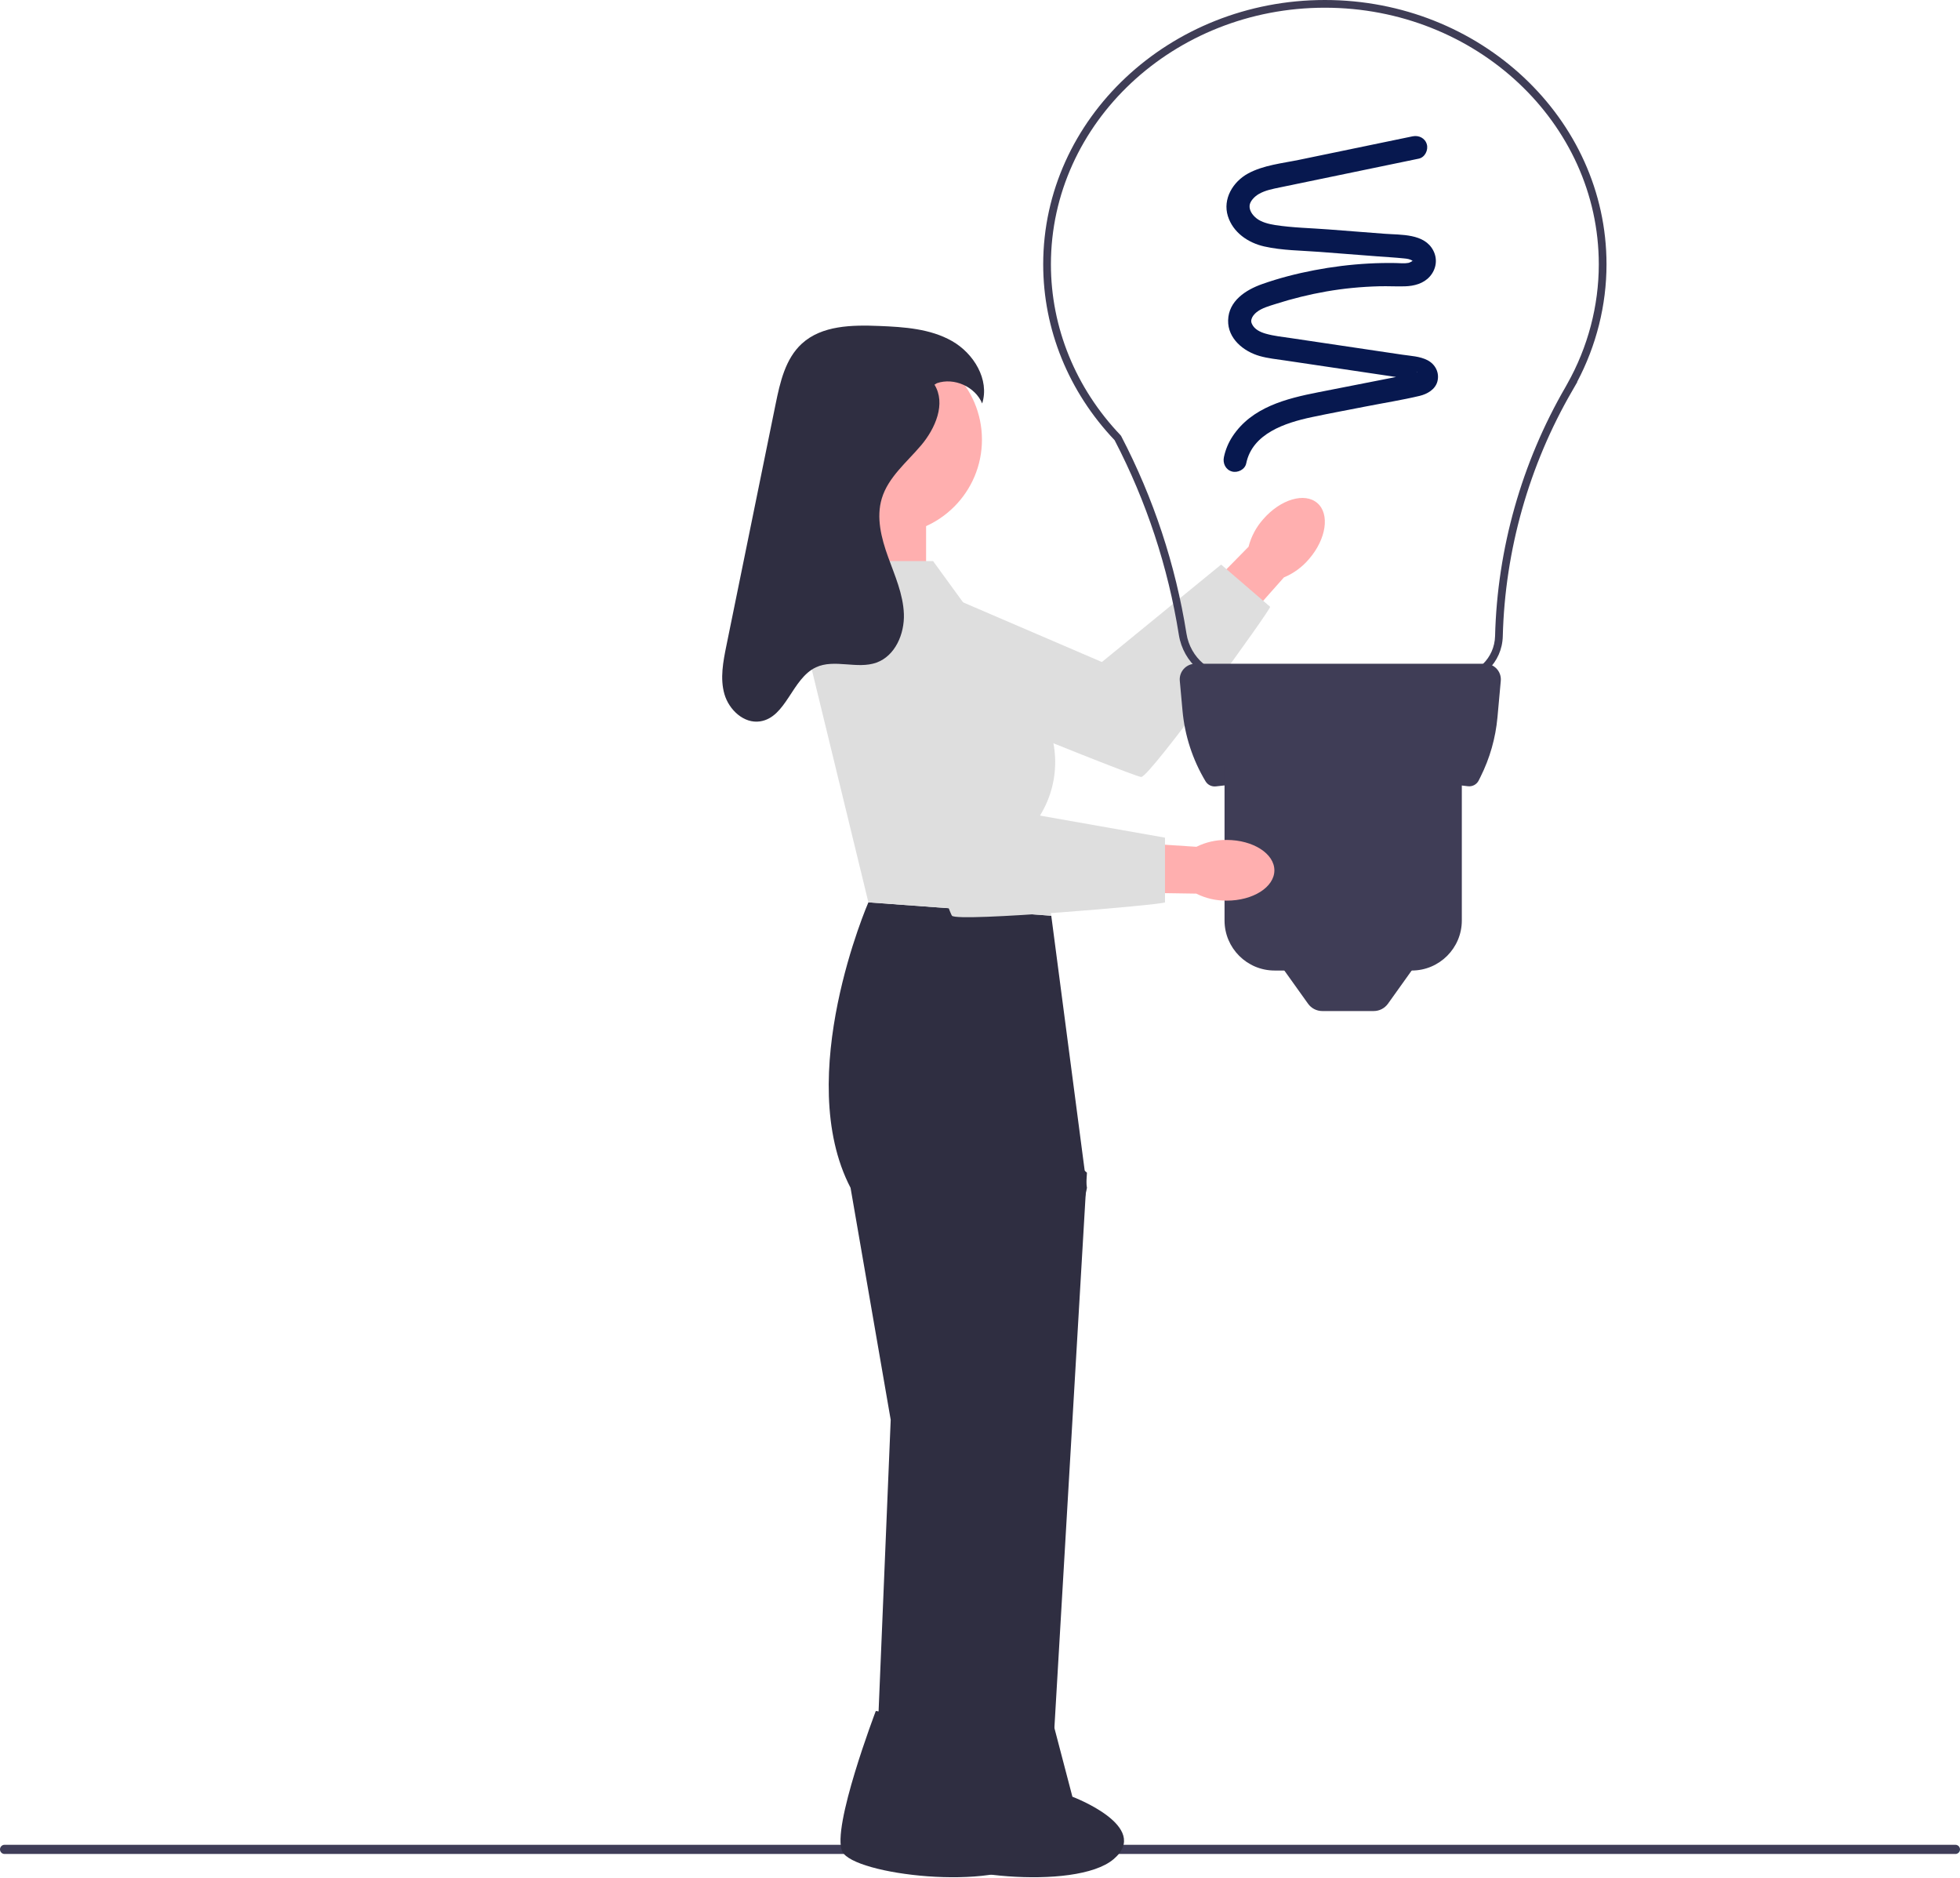
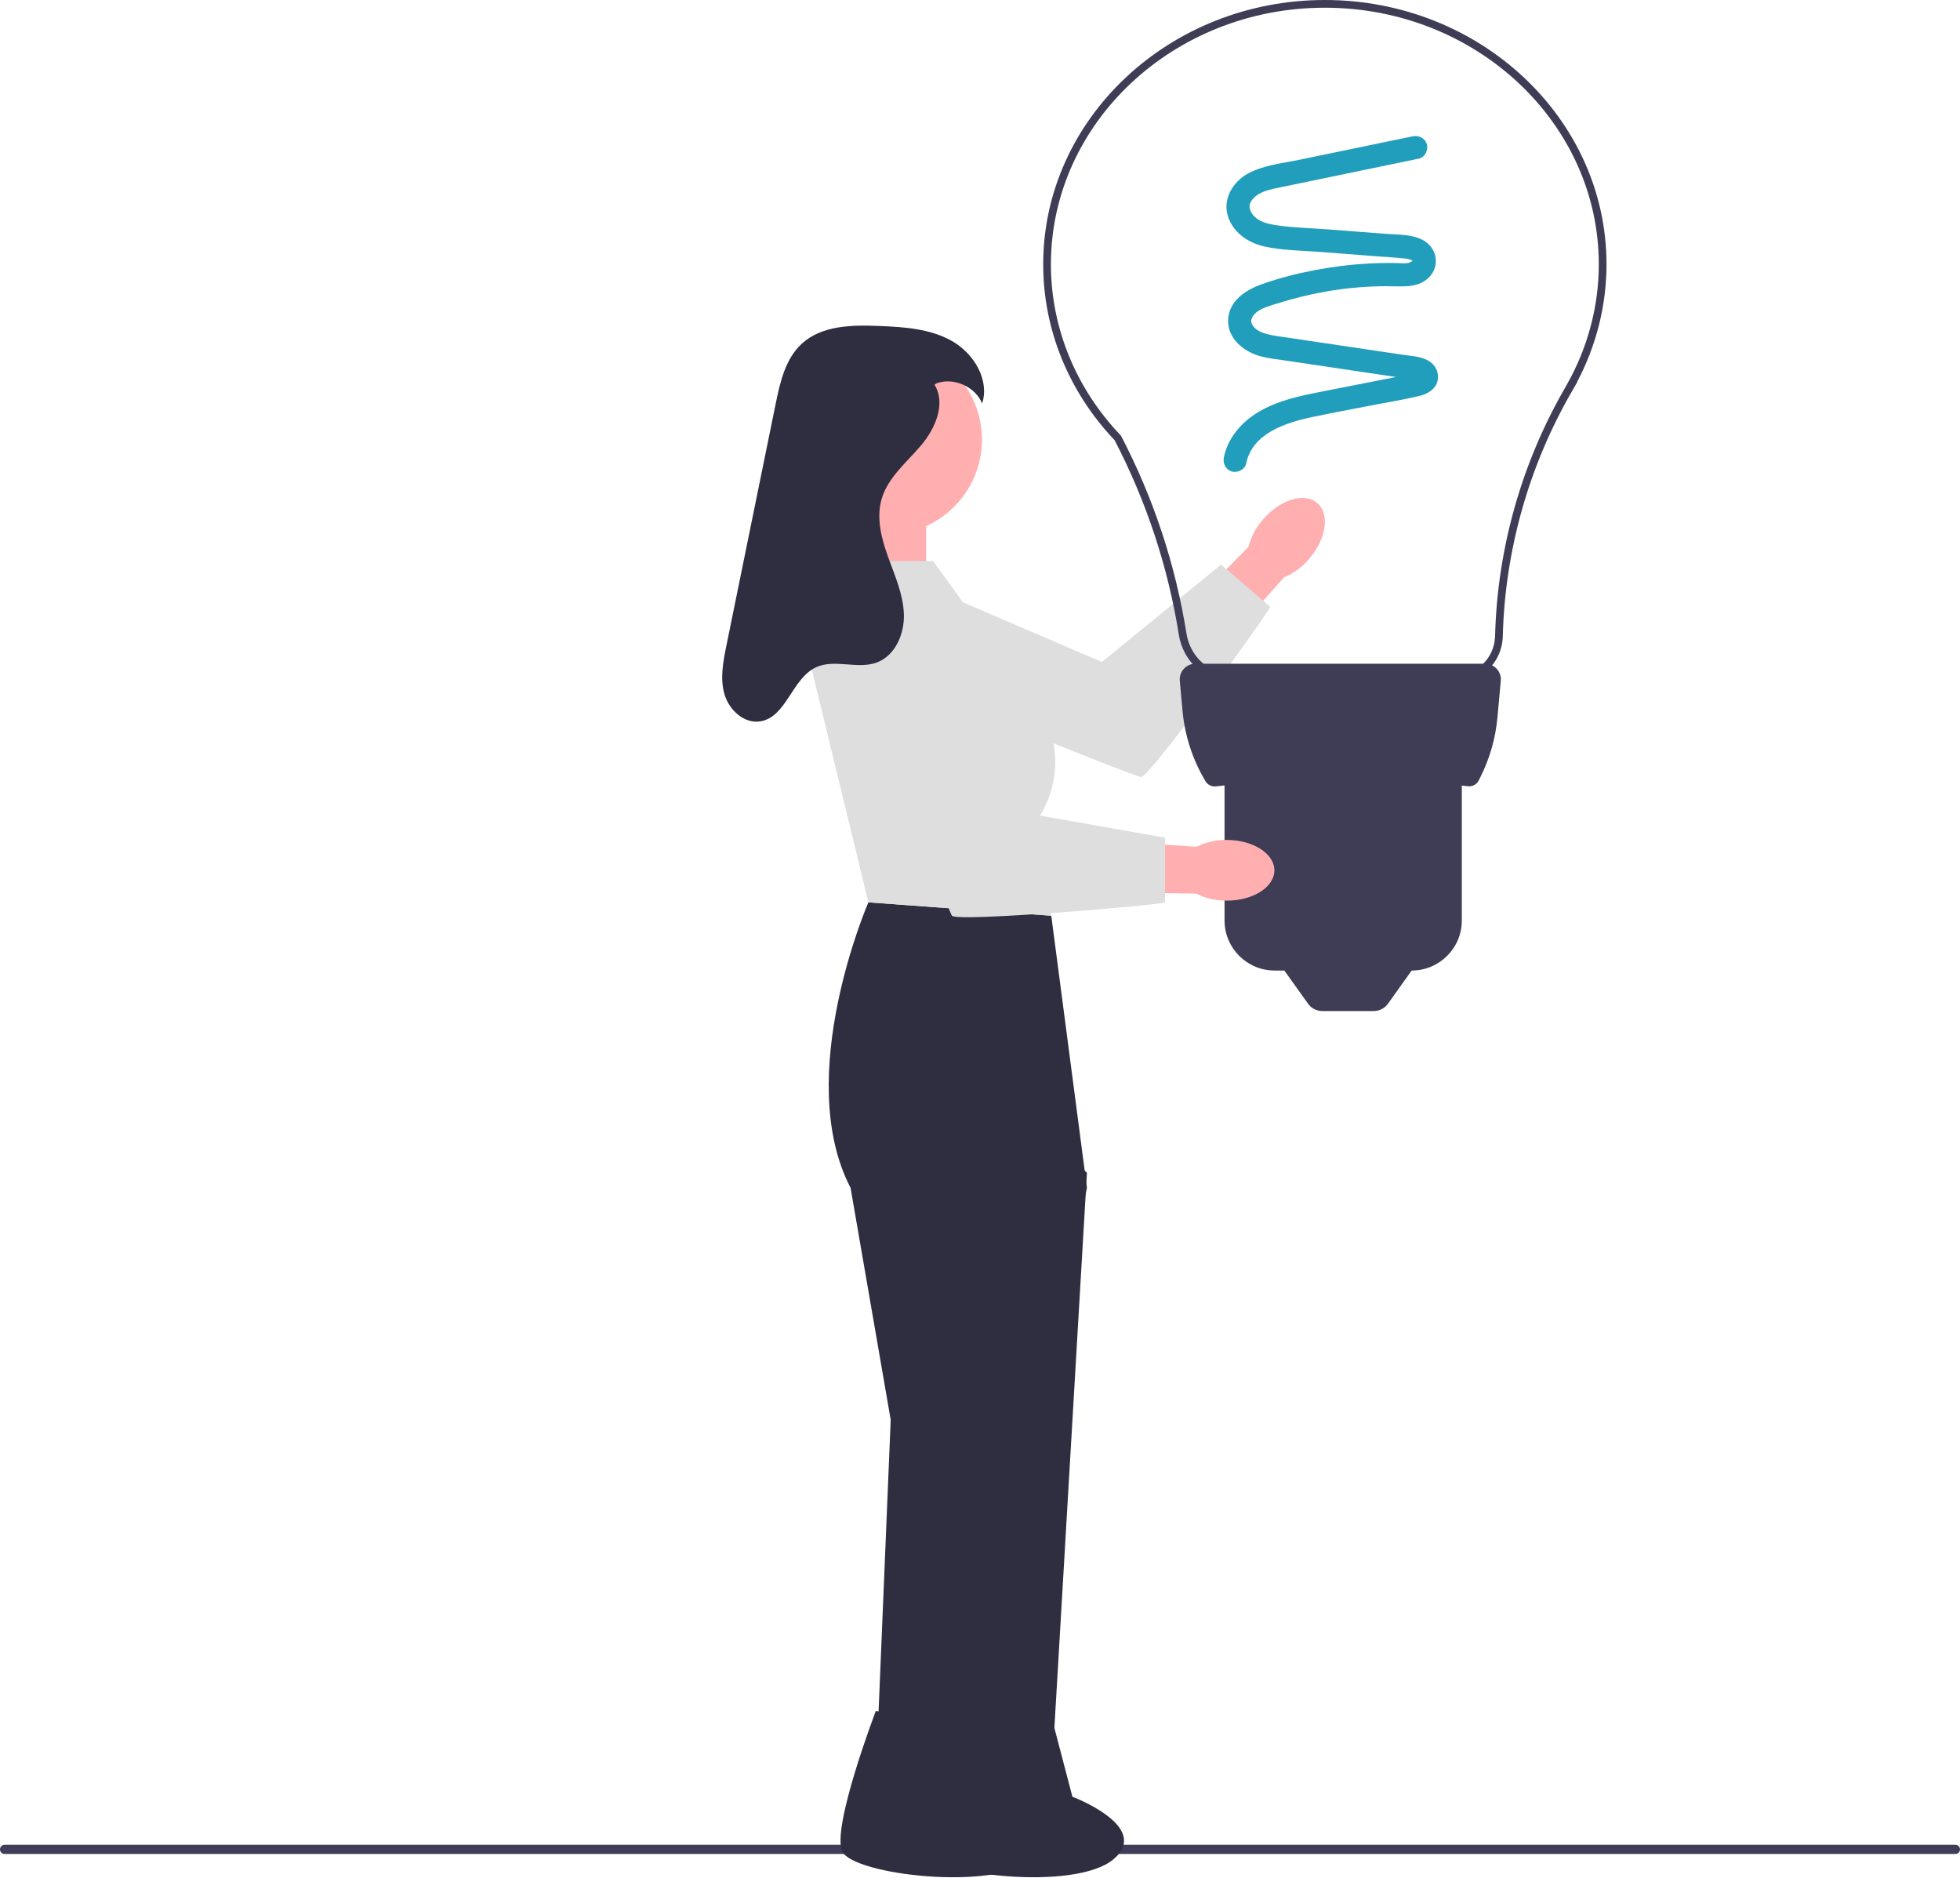
<svg xmlns="http://www.w3.org/2000/svg" width="507.996" height="486.465" viewBox="0 0 507.996 486.465">
  <g>
    <path d="m339.281,144.856c-1.758,2.087-3.989,3.722-6.508,4.769l-7.215,8.125-20.437,24.678-13.807,8.352-6.411-11.037,30.265-29.48,8.433-8.58c.676-2.644,1.976-5.088,3.791-7.126,4.468-5.162,10.752-7.039,14.036-4.196,3.284,2.844,2.324,9.332-2.146,14.495Z" fill="#ffafaf" />
    <path d="m215.756,169.376l13.29-22.118,56.543,24.295,30.906-25.252s12.262,10.562,12.7,10.94-31.166,44.151-33.41,44.099c-2.244-.052-80.029-31.965-80.029-31.965Z" fill="#dedede" />
  </g>
  <path d="m0,479.245c0,.66.53,1.19,1.19,1.19h505.616c.66,0,1.19-.53,1.19-1.19,0-.66-.53-1.19-1.19-1.19H1.19c-.66,0-1.19.53-1.19,1.19Z" fill="#3f3d58" />
  <g>
    <path d="m343.378,0c40.252,0,73,30.729,73,68.5,0,10.554-2.629,21.051-7.619,30.469h.06l-1.321,2.297c-11.212,19.315-17.438,41.312-18.003,63.611-.171,6.798-5.633,12.123-12.434,12.123h-56.886c-7.33,0-13.486-5.254-14.638-12.493-2.802-17.612-8.405-34.583-16.653-50.442-11.935-12.56-18.506-28.736-18.506-45.564C270.378,30.729,303.126,0,343.378,0Zm62.351,100.329l.473-.852c5.349-9.494,8.176-20.206,8.176-30.978,0-36.668-31.851-66.5-71-66.5s-71,29.832-71,66.5c0,16.358,6.41,32.086,18.051,44.287l.163.229c8.384,16.086,14.077,33.305,16.92,51.177.996,6.262,6.322,10.808,12.663,10.808h56.886c5.707,0,10.29-4.469,10.435-10.174.572-22.606,6.877-44.907,18.233-64.497Z" fill="#3f3d56" />
    <path d="m384.931,172h-75.106c-2.388,0-4.261,2.05-4.044,4.429l.703,7.736c.588,6.473,2.631,12.731,5.975,18.304h0c.559.932,1.615,1.442,2.694,1.312,22.255-2.683,44.031-2.77,65.285-.039,1.163.149,2.291-.445,2.815-1.493l.481-.963c2.408-4.815,3.893-10.038,4.381-15.399l.86-9.458c.216-2.378-1.656-4.429-4.044-4.429Z" fill="#3f3d56" />
    <path d="m317.378,198.5h61.5v40.028c0,7.159-5.813,12.972-12.972,12.972h-35.556c-7.159,0-12.972-5.813-12.972-12.972v-40.028h0Z" fill="#3f3d56" />
    <path d="m356.042,262h-13.328c-1.466,0-2.842-.708-3.694-1.901l-8.642-12.099h38l-8.642,12.099c-.852,1.193-2.228,1.901-3.694,1.901Z" fill="#3f3d56" />
-     <path d="m366.126,35.326c-9.785,2.026-19.57,4.052-29.355,6.078-4.4.911-9.328,1.384-13.326,3.571-3.876,2.12-6.59,6.568-5.204,11.021,1.324,4.253,5.232,6.92,9.424,7.868,4.651,1.052,9.634,1.045,14.374,1.411,4.945.382,9.89.763,14.835,1.145,2.353.182,4.719.307,7.067.549.751.077,1.57.169,2.186.646-.009-.007.208.129.088.15-.024.004-.025-.154-.022-.165.095-.297.056-.016-.021-.015-.027 0-.735.468-1.13.542-1.066.199-2.242.054-3.322.036-2.347-.04-4.695.004-7.039.132-4.717.257-9.428.844-14.068,1.733-4.564.874-9.106,2.038-13.49,3.589-4.25,1.504-8.701,4.359-8.817,9.396-.109,4.731,3.996,8.056,8.176,9.245,2.15.611,4.416.833,6.621,1.161,2.46.366,4.921.732,7.381,1.098,4.839.72,9.677,1.44,14.516,2.159,2.46.366,4.921.732,7.381,1.098,1.147.171,2.301.318,3.444.512.422.072.819.204,1.235.29-.279-.057.067-.057.01.008.182.112.183.095.001-.051l-.124-.182c-.282-.793-.273-.897.243-1.834.098-.179.298.006.043-.022-.272-.03.163-.034-.127.086-.145.06-.302.1-.453.142-1.139.315-2.333.48-3.492.708-2.411.473-4.821.947-7.232,1.42-4.741.931-9.481,1.861-14.222,2.793-8.351,1.64-17.22,3.859-22.225,11.394-1.089,1.639-1.879,3.528-2.273,5.455-.325,1.586.46,3.241,2.095,3.69,1.484.408,3.364-.501,3.69-2.095,1.585-7.74,10.055-10.52,17.02-11.996,4.617-.979,9.263-1.835,13.894-2.744,4.668-.917,9.409-1.663,14.037-2.761,1.946-.462,4.056-1.658,4.6-3.732.595-2.271-.526-4.464-2.584-5.522-1.974-1.015-4.322-1.095-6.479-1.416-2.378-.354-4.757-.708-7.135-1.061-4.839-.72-9.677-1.44-14.516-2.159-2.378-.354-4.757-.708-7.135-1.061-2.205-.328-4.471-.55-6.621-1.161-1.455-.414-2.943-1.123-3.586-2.509-.207-.447-.26-.772-.119-1.274.194-.689.734-1.332,1.335-1.807,1.385-1.095,3.26-1.584,4.907-2.112,2.161-.693,4.345-1.312,6.549-1.854,4.374-1.077,8.821-1.865,13.305-2.302,2.336-.228,4.681-.372,7.027-.433,2.22-.058,4.445.08,6.662.011,2.364-.073,4.796-.705,6.419-2.537,1.67-1.886,2.076-4.46.914-6.721-2.299-4.473-8.391-4.034-12.638-4.362-4.862-.375-9.725-.751-14.587-1.126-4.547-.351-9.222-.425-13.729-1.125-1.669-.259-3.593-.736-4.852-1.731-1.154-.912-1.903-2.107-1.811-3.305.085-1.114,1.223-2.345,2.415-3.029,1.671-.96,3.643-1.318,5.51-1.707,9.607-2.003,19.219-3.98,28.829-5.97,2.365-.49,4.729-.979,7.094-1.469,1.587-.329,2.505-2.201,2.095-3.69-.453-1.648-2.098-2.425-3.69-2.095h0Z" fill="#07184f" />
+     <path d="m366.126,35.326c-9.785,2.026-19.57,4.052-29.355,6.078-4.4.911-9.328,1.384-13.326,3.571-3.876,2.12-6.59,6.568-5.204,11.021,1.324,4.253,5.232,6.92,9.424,7.868,4.651,1.052,9.634,1.045,14.374,1.411,4.945.382,9.89.763,14.835,1.145,2.353.182,4.719.307,7.067.549.751.077,1.57.169,2.186.646-.009-.007.208.129.088.15-.024.004-.025-.154-.022-.165.095-.297.056-.016-.021-.015-.027 0-.735.468-1.13.542-1.066.199-2.242.054-3.322.036-2.347-.04-4.695.004-7.039.132-4.717.257-9.428.844-14.068,1.733-4.564.874-9.106,2.038-13.49,3.589-4.25,1.504-8.701,4.359-8.817,9.396-.109,4.731,3.996,8.056,8.176,9.245,2.15.611,4.416.833,6.621,1.161,2.46.366,4.921.732,7.381,1.098,4.839.72,9.677,1.44,14.516,2.159,2.46.366,4.921.732,7.381,1.098,1.147.171,2.301.318,3.444.512.422.072.819.204,1.235.29-.279-.057.067-.057.01.008.182.112.183.095.001-.051l-.124-.182c-.282-.793-.273-.897.243-1.834.098-.179.298.006.043-.022-.272-.03.163-.034-.127.086-.145.06-.302.1-.453.142-1.139.315-2.333.48-3.492.708-2.411.473-4.821.947-7.232,1.42-4.741.931-9.481,1.861-14.222,2.793-8.351,1.64-17.22,3.859-22.225,11.394-1.089,1.639-1.879,3.528-2.273,5.455-.325,1.586.46,3.241,2.095,3.69,1.484.408,3.364-.501,3.69-2.095,1.585-7.74,10.055-10.52,17.02-11.996,4.617-.979,9.263-1.835,13.894-2.744,4.668-.917,9.409-1.663,14.037-2.761,1.946-.462,4.056-1.658,4.6-3.732.595-2.271-.526-4.464-2.584-5.522-1.974-1.015-4.322-1.095-6.479-1.416-2.378-.354-4.757-.708-7.135-1.061-4.839-.72-9.677-1.44-14.516-2.159-2.378-.354-4.757-.708-7.135-1.061-2.205-.328-4.471-.55-6.621-1.161-1.455-.414-2.943-1.123-3.586-2.509-.207-.447-.26-.772-.119-1.274.194-.689.734-1.332,1.335-1.807,1.385-1.095,3.26-1.584,4.907-2.112,2.161-.693,4.345-1.312,6.549-1.854,4.374-1.077,8.821-1.865,13.305-2.302,2.336-.228,4.681-.372,7.027-.433,2.22-.058,4.445.08,6.662.011,2.364-.073,4.796-.705,6.419-2.537,1.67-1.886,2.076-4.46.914-6.721-2.299-4.473-8.391-4.034-12.638-4.362-4.862-.375-9.725-.751-14.587-1.126-4.547-.351-9.222-.425-13.729-1.125-1.669-.259-3.593-.736-4.852-1.731-1.154-.912-1.903-2.107-1.811-3.305.085-1.114,1.223-2.345,2.415-3.029,1.671-.96,3.643-1.318,5.51-1.707,9.607-2.003,19.219-3.98,28.829-5.97,2.365-.49,4.729-.979,7.094-1.469,1.587-.329,2.505-2.201,2.095-3.69-.453-1.648-2.098-2.425-3.69-2.095h0Z" fill="#219ebc" />
  </g>
  <rect x="220.374" y="131" width="19.652" height="38.147" fill="#ffafaf" />
  <path d="m272.469,237.298l-47.395-3.468s-19.652,45.083-4.624,73.983l10.404,60.111-4.114,98.938h21.527l33.45-159.049-9.248-70.515Z" fill="#2f2e41" />
  <polygon points="263.222 287.792 281.717 303.89 272.469 461.558 251.662 461.558 263.222 287.792" fill="#2f2e41" />
  <circle cx="229.934" cy="113.932" r="24.569" fill="#ffafaf" />
  <path d="m226.992,443.381l25.379,4.01,4.77,18.206s20.607,7.755,10.678,16.181c-9.929,8.427-46.611,4.07-49.511-1.975s8.684-36.422,8.684-36.422Z" fill="#2f2e41" />
  <path d="m247.799,443.381l25.379,4.01,4.77,18.206s20.607,7.755,10.678,16.181c-9.929,8.427-46.611,4.07-49.511-1.975-2.9-6.045,8.684-36.422,8.684-36.422Z" fill="#2f2e41" />
  <path d="m317.913,233.388c-2.728.03-5.423-.593-7.861-1.818l-10.865-.164-32.035.622-15.339-5.01,4.178-12.061,42.088,3.69,12.005.79c2.445-1.213,5.144-1.824,7.873-1.778,6.827.016,12.351,3.552,12.34,7.896-.011,4.345-5.554,7.851-12.383,7.834Z" fill="#ffafaf" />
  <path d="m241.836,145.398h-24.322l-8.046,24.276,15.606,64.157,47.395,3.468-2.89-26.01v-0c5.596-9.093,5.149-20.664-1.131-29.298l-26.613-36.593Z" fill="#dedede" />
  <path d="m218.716,155.802l25.432-4.366,18.496,58.697,39.303,6.936v16.762c0,.578-53.792,5.202-55.217,3.468-1.426-1.734-28.013-81.496-28.013-81.496Z" fill="#dedede" />
  <path d="m242.202,99.687c3.018,4.896.235,11.346-3.483,15.734s-8.512,8.241-10.172,13.748c-1.488,4.938-.135,10.263,1.616,15.114,1.75,4.851,3.927,9.687,4.107,14.841.18,5.154-2.259,10.845-7.113,12.585-4.982,1.785-10.871-1.02-15.669,1.212-6.25,2.907-7.666,12.972-14.48,14.015-4.193.642-8.079-2.993-9.251-7.07-1.172-4.077-.33-8.429.517-12.585,2.321-11.389,4.642-22.777,6.963-34.166,1.931-9.476,3.863-18.952,5.794-28.428,1.153-5.658,2.521-11.71,6.773-15.616,5.196-4.773,13.027-4.887,20.077-4.601,6.477.263,13.215.706,18.854,3.904,5.639,3.198,9.78,9.995,7.829,16.177-1.822-4.351-7.267-6.792-11.728-5.257" fill="#2f2e41" />
</svg>
